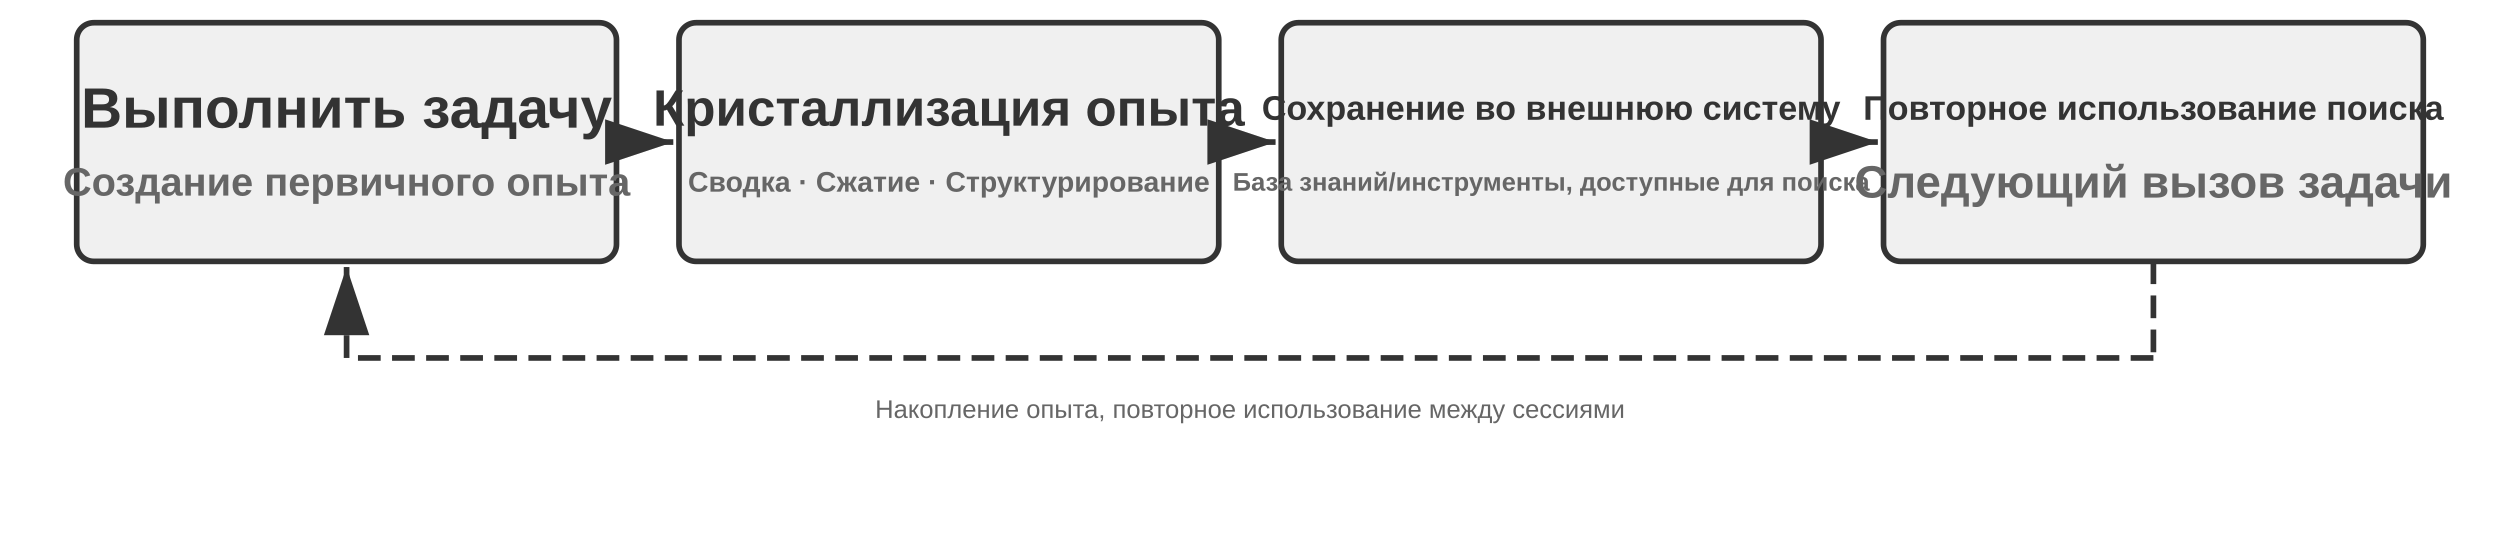
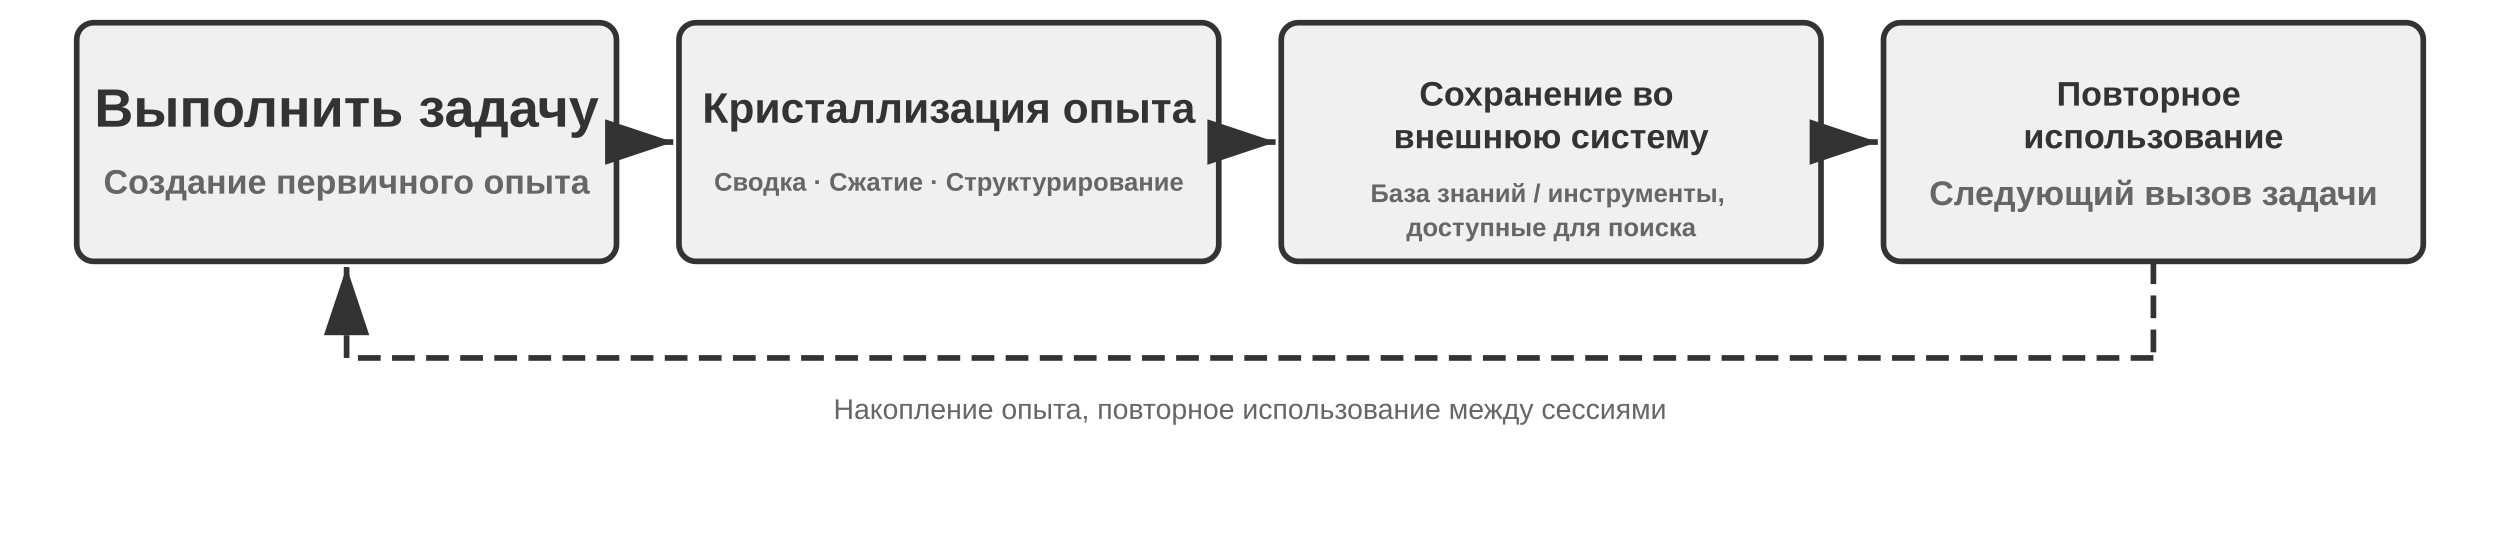
<svg xmlns="http://www.w3.org/2000/svg" viewBox="0 40 880 194" width="880" height="194" style="background:#ffffff">
  <defs>
    <marker id="ah" markerWidth="12" markerHeight="8" refX="12" refY="4" orient="auto">
      <polygon points="0 0, 12 4, 0 8" fill="#333333" />
    </marker>
    <marker id="ah-light" markerWidth="12" markerHeight="8" refX="12" refY="4" orient="auto">
      <polygon points="0 0, 12 4, 0 8" fill="#999999" />
    </marker>
  </defs>
  <rect x="27.0" y="48" width="190" height="84" rx="6" fill="#f0f0f0" stroke="#333333" stroke-width="2" />
-   <text x="122.0" y="78.0" font-family="Arial, 'Helvetica Neue', Helvetica, 'PingFang SC', 'Microsoft YaHei', sans-serif" font-size="20" fill="#333333" text-anchor="middle" dominant-baseline="central" font-weight="bold">Выполнить задачу</text>
-   <text x="122.0" y="104.0" font-family="Arial, 'Helvetica Neue', Helvetica, 'PingFang SC', 'Microsoft YaHei', sans-serif" font-size="14" fill="#666666" text-anchor="middle" dominant-baseline="central" font-weight="bold">Создание первичного опыта</text>
+   <text x="122.0" y="78.0" font-family="Arial, 'Helvetica Neue', Helvetica, 'PingFang SC', 'Microsoft YaHei', sans-serif" font-size="19" fill="#333333" text-anchor="middle" dominant-baseline="central" font-weight="bold">Выполнить задачу</text>
+   <text x="122.0" y="104.0" font-family="Arial, 'Helvetica Neue', Helvetica, 'PingFang SC', 'Microsoft YaHei', sans-serif" font-size="12" fill="#666666" text-anchor="middle" dominant-baseline="central" font-weight="bold">Создание первичного опыта</text>
  <rect x="239.0" y="48" width="190" height="84" rx="6" fill="#f0f0f0" stroke="#333333" stroke-width="2" />
-   <text x="334.0" y="78.0" font-family="Arial, 'Helvetica Neue', Helvetica, 'PingFang SC', 'Microsoft YaHei', sans-serif" font-size="18" fill="#333333" text-anchor="middle" dominant-baseline="central" font-weight="bold">Кристаллизация опыта</text>
-   <text x="334.0" y="104.0" font-family="Arial, 'Helvetica Neue', Helvetica, 'PingFang SC', 'Microsoft YaHei', sans-serif" font-size="10" fill="#666666" text-anchor="middle" dominant-baseline="central" font-weight="bold">Сводка · Сжатие · Структурирование</text>
+   <text x="334.0" y="78.0" font-family="Arial, 'Helvetica Neue', Helvetica, 'PingFang SC', 'Microsoft YaHei', sans-serif" font-size="15" fill="#333333" text-anchor="middle" dominant-baseline="central" font-weight="bold">Кристаллизация опыта</text>
+   <text x="334.0" y="104.0" font-family="Arial, 'Helvetica Neue', Helvetica, 'PingFang SC', 'Microsoft YaHei', sans-serif" font-size="9" fill="#666666" text-anchor="middle" dominant-baseline="central" font-weight="bold">Сводка · Сжатие · Структурирование</text>
  <line x1="219.0" y1="90.0" x2="237.0" y2="90.0" stroke="#333333" stroke-width="2" marker-end="url(#ah)" />
  <rect x="451.0" y="48" width="190" height="84" rx="6" fill="#f0f0f0" stroke="#333333" stroke-width="2" />
-   <text x="546.0" y="78.0" font-family="Arial, 'Helvetica Neue', Helvetica, 'PingFang SC', 'Microsoft YaHei', sans-serif" font-size="12" fill="#333333" text-anchor="middle" dominant-baseline="central" font-weight="bold">Сохранение во внешнюю систему</text>
-   <text x="546.0" y="104.0" font-family="Arial, 'Helvetica Neue', Helvetica, 'PingFang SC', 'Microsoft YaHei', sans-serif" font-size="9" fill="#666666" text-anchor="middle" dominant-baseline="central" font-weight="bold">База знаний/инструменты, доступные для поиска</text>
+   <text x="546.0" y="73.0" font-family="Arial, 'Helvetica Neue', Helvetica, 'PingFang SC', 'Microsoft YaHei', sans-serif" font-size="12" fill="#333333" text-anchor="middle" dominant-baseline="central" font-weight="bold">
+     <tspan x="546" dy="0">Сохранение во</tspan>
+     <tspan x="546" dy="15">внешнюю систему</tspan>
+   </text>
+   <text x="546.0" y="108.0" font-family="Arial, 'Helvetica Neue', Helvetica, 'PingFang SC', 'Microsoft YaHei', sans-serif" font-size="9" fill="#666666" text-anchor="middle" dominant-baseline="central" font-weight="bold">
+     <tspan x="546" dy="0">База знаний / инструменты,</tspan>
+     <tspan x="546" dy="12">доступные для поиска</tspan>
+   </text>
  <line x1="431.0" y1="90.0" x2="449.0" y2="90.0" stroke="#333333" stroke-width="2" marker-end="url(#ah)" />
  <rect x="663.0" y="48" width="190" height="84" rx="6" fill="#f0f0f0" stroke="#333333" stroke-width="2" />
-   <text x="758.0" y="78.0" font-family="Arial, 'Helvetica Neue', Helvetica, 'PingFang SC', 'Microsoft YaHei', sans-serif" font-size="12" fill="#333333" text-anchor="middle" dominant-baseline="central" font-weight="bold">Повторное использование поиска</text>
-   <text x="758.0" y="104.0" font-family="Arial, 'Helvetica Neue', Helvetica, 'PingFang SC', 'Microsoft YaHei', sans-serif" font-size="16" fill="#666666" text-anchor="middle" dominant-baseline="central" font-weight="bold">Следующий вызов задачи</text>
+   <text x="758.0" y="73.0" font-family="Arial, 'Helvetica Neue', Helvetica, 'PingFang SC', 'Microsoft YaHei', sans-serif" font-size="12" fill="#333333" text-anchor="middle" dominant-baseline="central" font-weight="bold">
+     <tspan x="758" dy="0">Повторное</tspan>
+     <tspan x="758" dy="15">использование</tspan>
+   </text>
+   <text x="758.0" y="108.0" font-family="Arial, 'Helvetica Neue', Helvetica, 'PingFang SC', 'Microsoft YaHei', sans-serif" font-size="12" fill="#666666" text-anchor="middle" dominant-baseline="central" font-weight="bold">Следующий вызов задачи</text>
  <line x1="643.0" y1="90.0" x2="661.0" y2="90.0" stroke="#333333" stroke-width="2" marker-end="url(#ah)" />
  <line x1="758.0" y1="132" x2="758.0" y2="166" stroke="#333333" stroke-width="2" stroke-dasharray="8,4" />
  <line x1="758.0" y1="166" x2="122.0" y2="166" stroke="#333333" stroke-width="2" stroke-dasharray="8,4" />
  <line x1="122.0" y1="166" x2="122.0" y2="134" stroke="#333333" stroke-width="2" stroke-dasharray="8,4" marker-end="url(#ah)" />
-   <text x="440.0" y="184" font-family="Arial, 'Helvetica Neue', Helvetica, 'PingFang SC', 'Microsoft YaHei', sans-serif" font-size="9" fill="#666666" text-anchor="middle" dominant-baseline="central" font-weight="normal">Накопление опыта, повторное использование между сессиями</text>
+   <text x="440.0" y="184" font-family="Arial, 'Helvetica Neue', Helvetica, 'PingFang SC', 'Microsoft YaHei', sans-serif" font-size="10" fill="#666666" text-anchor="middle" dominant-baseline="central" font-weight="normal">Накопление опыта, повторное использование между сессиями</text>
</svg>
